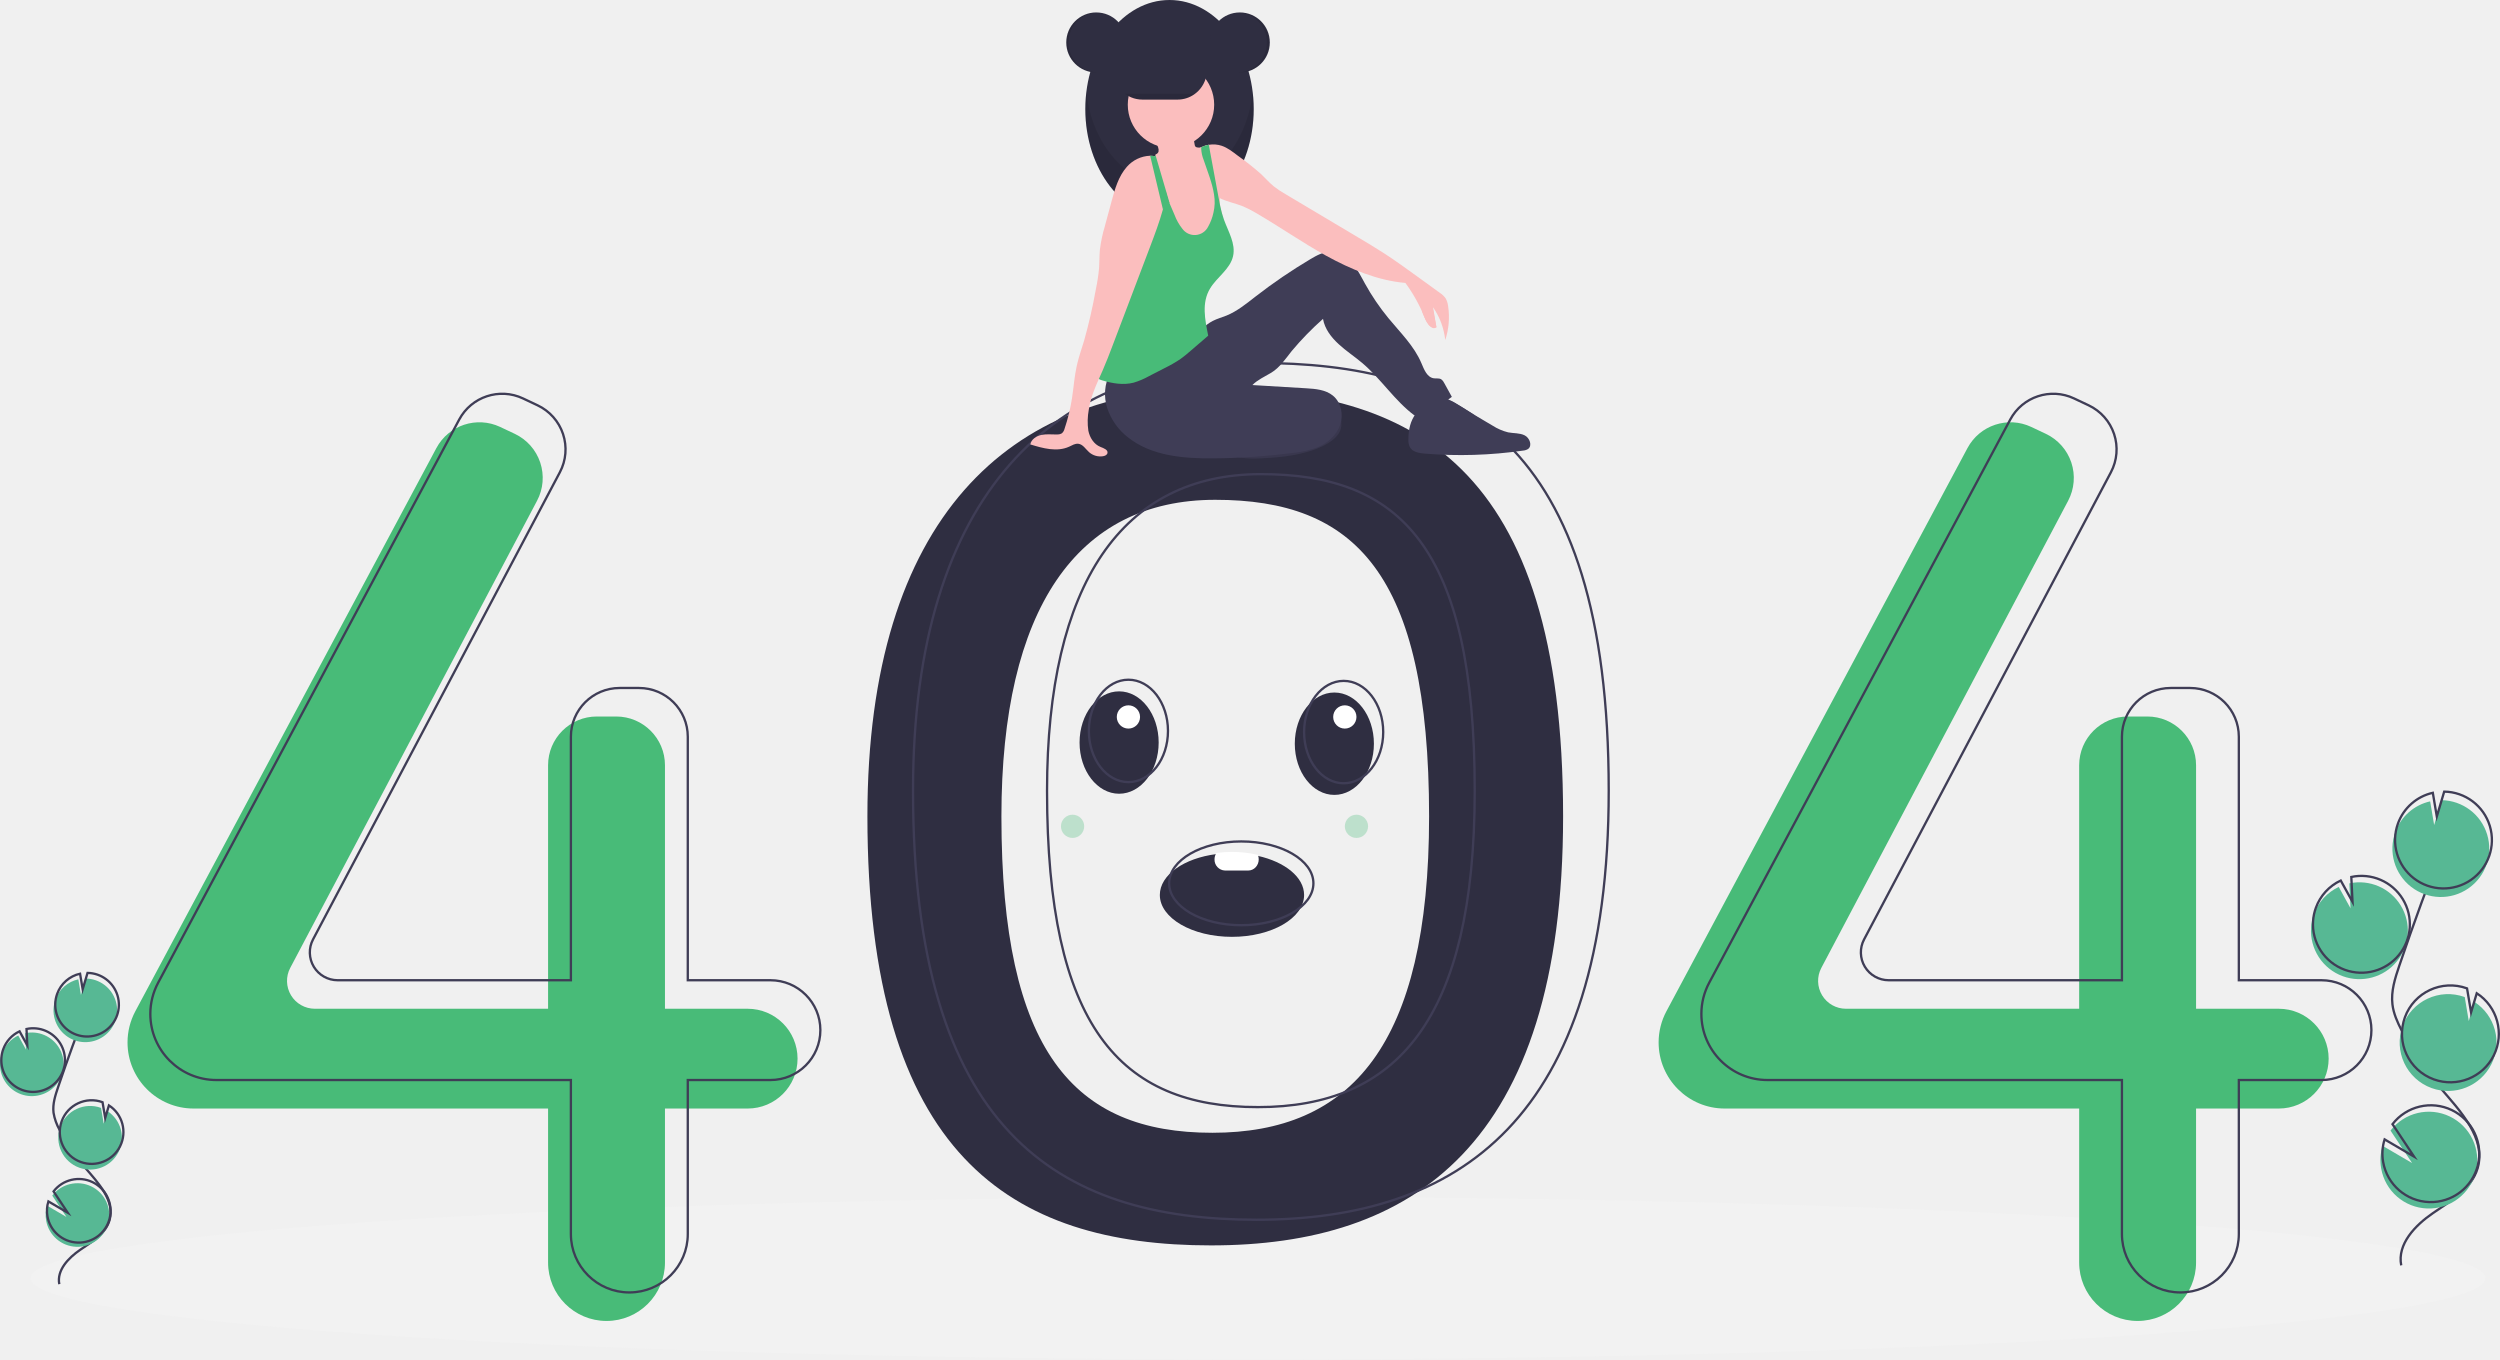
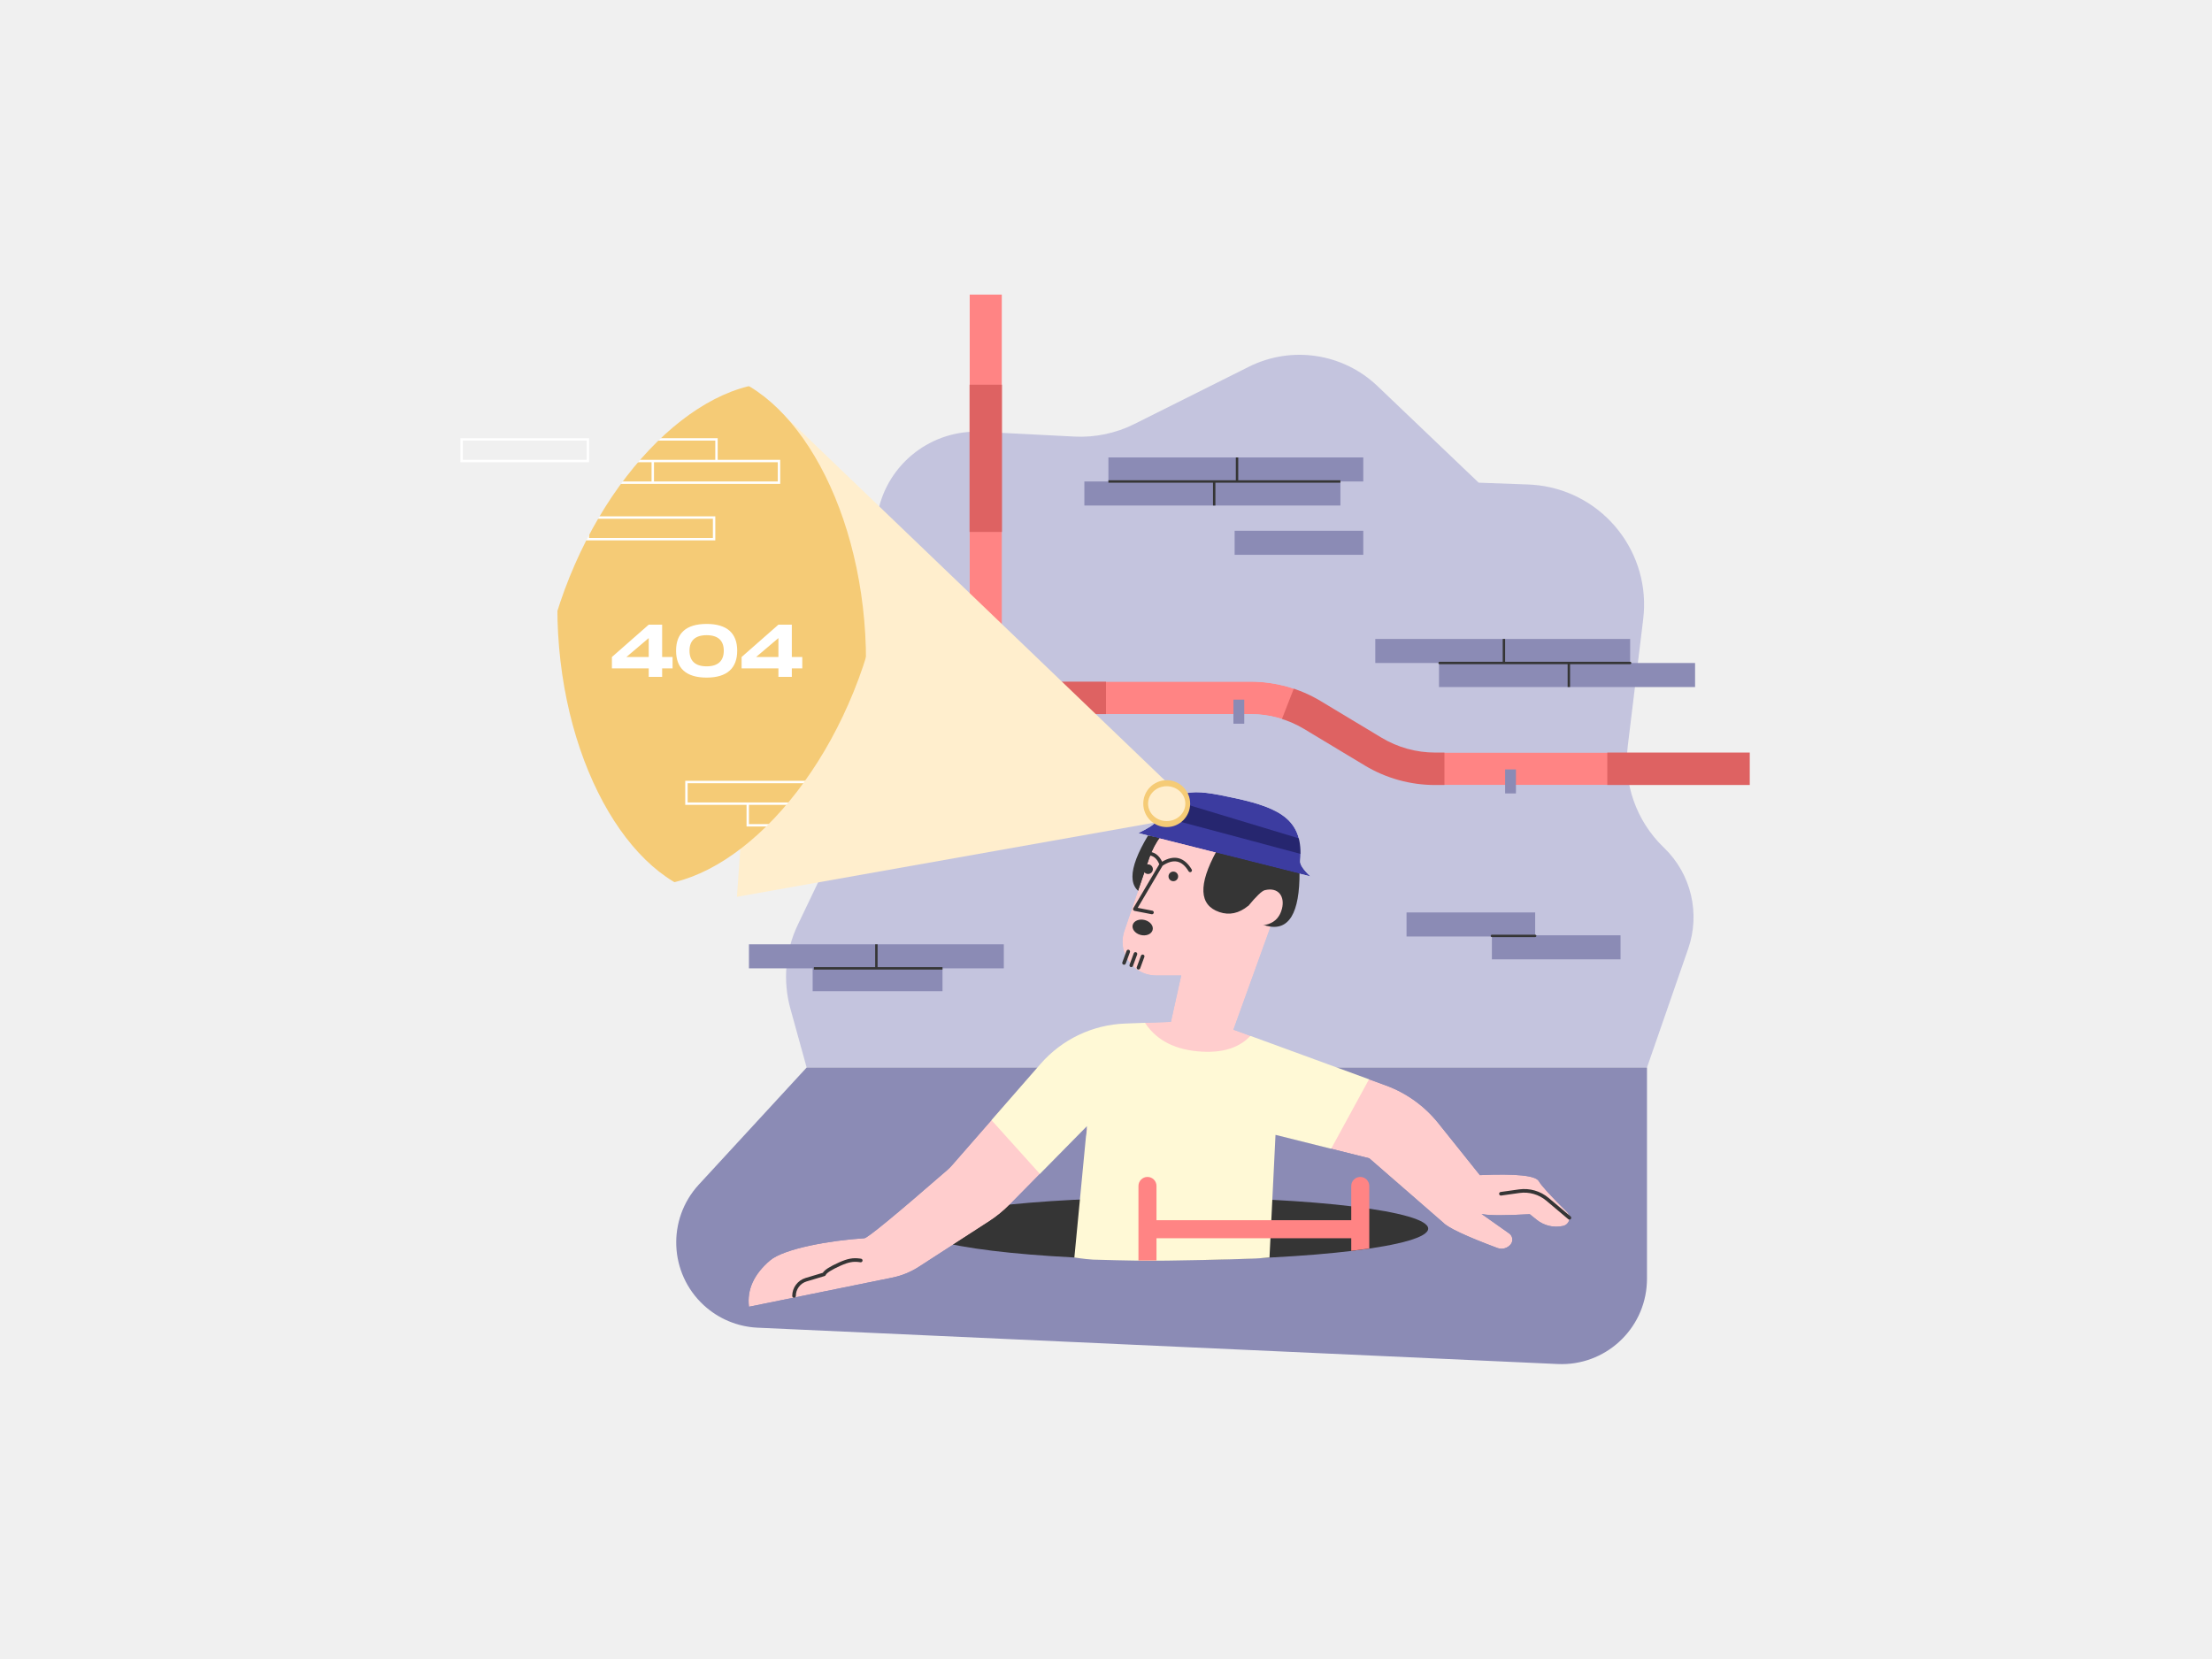
- <svg xmlns="http://www.w3.org/2000/svg" id="fd59ce54-f850-4dfc-bc34-dd7d379d600e" data-name="Layer 1" width="1074.392" height="584.231" viewBox="0 0 1074.392 584.231">
-   <ellipse cx="540.643" cy="549.309" rx="527.5" ry="34.922" fill="#f2f2f2" />
-   <path d="M583.48,324.894c-85.944,0-147.651,55.139-147.651,183.798,0,145.813,61.707,184.411,147.651,184.411s151.327-42.274,151.327-184.411C734.807,356.753,669.424,324.894,583.48,324.894Zm.565,319.808c-59.527,0-90.626-34.923-90.626-135.916,0-89.112,32.372-136.105,91.899-136.105s91.899,30.868,91.899,136.105C677.217,607.234,643.572,644.703,584.045,644.703Z" transform="translate(-63.054 -157.8845)" fill="#2f2e41" />
-   <path d="M384.365,591.401H348.831V486.762A20.956,20.956,0,0,0,327.875,465.806h-8.326a20.956,20.956,0,0,0-20.956,20.956V591.401H198.363a11.963,11.963,0,0,1-10.578-17.552l106.082-200.78A20.956,20.956,0,0,0,284.287,344.33l-6.262-2.957a20.956,20.956,0,0,0-27.429,9.07L121.214,592.475a28.416,28.416,0,0,0-3.356,13.396v0a28.416,28.416,0,0,0,28.416,28.416H298.593v66.167a25.119,25.119,0,0,0,25.119,25.119h0a25.119,25.119,0,0,0,25.119-25.119V634.287h35.534a21.443,21.443,0,0,0,21.443-21.443v0A21.443,21.443,0,0,0,384.365,591.401Z" transform="translate(-63.054 -157.8845)" fill="#48bb78" />
-   <path d="M1042.362,591.401h-35.534V486.762A20.956,20.956,0,0,0,985.872,465.806h-8.326a20.956,20.956,0,0,0-20.956,20.956V591.401H856.359a11.963,11.963,0,0,1-10.578-17.552L951.864,373.069A20.956,20.956,0,0,0,942.284,344.33l-6.262-2.957a20.956,20.956,0,0,0-27.429,9.07L779.211,592.475a28.416,28.416,0,0,0-3.356,13.396v0a28.416,28.416,0,0,0,28.416,28.416H956.589v66.167a25.119,25.119,0,0,0,25.119,25.119h0a25.119,25.119,0,0,0,25.119-25.119V634.287h35.534a21.443,21.443,0,0,0,21.443-21.443v0A21.443,21.443,0,0,0,1042.362,591.401Z" transform="translate(-63.054 -157.8845)" fill="#48bb78" />
-   <path d="M394.168,579.148H358.634V474.509a20.956,20.956,0,0,0-20.956-20.956h-8.326a20.956,20.956,0,0,0-20.956,20.956V579.148H208.165a11.963,11.963,0,0,1-10.578-17.552L303.67,360.816a20.956,20.956,0,0,0-9.58-28.739l-6.262-2.957a20.956,20.956,0,0,0-27.429,9.07L131.017,580.222a28.416,28.416,0,0,0-3.356,13.396v0a28.416,28.416,0,0,0,28.416,28.416H308.395v66.167a25.119,25.119,0,0,0,25.119,25.119h0a25.119,25.119,0,0,0,25.119-25.119V622.034h35.534a21.443,21.443,0,0,0,21.443-21.443v0A21.443,21.443,0,0,0,394.168,579.148Z" transform="translate(-63.054 -157.8845)" fill="none" stroke="#3f3d56" stroke-miterlimit="10" />
-   <path d="M1060.742,579.148h-35.534V474.509a20.956,20.956,0,0,0-20.956-20.956H995.925a20.956,20.956,0,0,0-20.956,20.956V579.148H874.739a11.963,11.963,0,0,1-10.578-17.552L970.244,360.816a20.956,20.956,0,0,0-9.58-28.739l-6.262-2.957a20.956,20.956,0,0,0-27.429,9.07L797.59,580.222a28.416,28.416,0,0,0-3.356,13.396v0a28.416,28.416,0,0,0,28.416,28.416H974.969v66.167a25.119,25.119,0,0,0,25.119,25.119h0a25.119,25.119,0,0,0,25.119-25.119V622.034h35.534a21.443,21.443,0,0,0,21.443-21.443v0A21.443,21.443,0,0,0,1060.742,579.148Z" transform="translate(-63.054 -157.8845)" fill="none" stroke="#3f3d56" stroke-miterlimit="10" />
-   <path d="M603.085,313.866c-85.944,0-147.651,55.139-147.651,183.798,0,145.813,61.707,184.411,147.651,184.411s151.327-42.274,151.327-184.411C754.412,345.725,689.029,313.866,603.085,313.866Zm.565,319.808c-59.527,0-90.626-34.923-90.626-135.916,0-89.112,32.372-136.105,91.899-136.105s91.899,30.868,91.899,136.105C696.822,596.206,663.177,633.675,603.65,633.675Z" transform="translate(-63.054 -157.8845)" fill="none" stroke="#3f3d56" stroke-miterlimit="10" />
-   <circle cx="471.141" cy="18.25" r="12.901" fill="#2f2e41" />
-   <ellipse cx="502.607" cy="46.885" rx="36.186" ry="46.885" fill="#2f2e41" />
-   <path d="M565.661,237.494c-18.128,0-33.141-17.271-35.776-39.805a60.976,60.976,0,0,0-.41,7.08c0,25.894,16.201,46.885,36.186,46.885s36.186-20.991,36.186-46.885a60.976,60.976,0,0,0-.41-7.08C598.803,220.224,583.789,237.494,565.661,237.494Z" transform="translate(-63.054 -157.8845)" opacity="0.1" />
-   <path d="M639.296,342.073c-.777,3.193-4.128,5.751-7.839,7.538-7.802,3.757-17.425,4.878-26.76,5.254a45.176,45.176,0,0,1-7.144-.132,20.537,20.537,0,0,1-12.251-5.631,1.681,1.681,0,0,1,.044-2.844c4.969-5.459,13.262-8.806,21.616-11.216,6.334-1.827,17.381-6.561,24.29-5.922C637.944,329.739,640.277,338.041,639.296,342.073Z" transform="translate(-63.054 -157.8845)" fill="#3f3d56" />
-   <path d="M639.296,342.073c-.777,3.193-4.128,5.751-7.839,7.538-7.802,3.757-17.425,4.878-26.76,5.254a45.176,45.176,0,0,1-7.144-.132,20.537,20.537,0,0,1-12.251-5.631,1.681,1.681,0,0,1,.044-2.844c4.969-5.459,13.262-8.806,21.616-11.216,6.334-1.827,17.381-6.561,24.29-5.922C637.944,329.739,640.277,338.041,639.296,342.073Z" transform="translate(-63.054 -157.8845)" opacity="0.1" />
-   <path d="M540.098,318.206a19.77,19.77,0,0,0-1.199,15.075,26.339,26.339,0,0,0,8.829,12.497c10.095,8.092,23.988,9.205,36.925,9.093a284.649,284.649,0,0,0,33.905-2.324,40.538,40.538,0,0,0,11.001-2.554c4.222-1.827,7.933-5.178,9.436-9.526s.436-9.672-3.134-12.574c-3.137-2.55-7.463-2.9-11.498-3.143l-23.088-1.387c2.281-2.308,5.318-3.614,8.096-5.292,3.685-2.226,6.134-5.965,8.813-9.335a129.001,129.001,0,0,1,13.439-13.817c.751,4.31,3.478,7.85,6.687,10.824s6.908,5.368,10.244,8.2c8.079,6.858,13.896,16.167,22.392,22.5a43.829,43.829,0,0,0,16.049-8.012l-3.302-5.981a3.94,3.94,0,0,0-1.245-1.553c-.935-.575-2.14-.279-3.225-.441-2.901-.435-4.168-3.784-5.306-6.487-3.125-7.422-9.108-13.18-14.218-19.404a98.009,98.009,0,0,1-9.996-14.723c-1.717-3.102-3.288-6.331-5.617-9.003s-5.594-4.773-9.139-4.781c-3.132-.007-6.021,1.584-8.714,3.183a230.477,230.477,0,0,0-23.63,16.099c-3.944,3.062-7.863,6.296-12.489,8.174-1.947.79-4,1.331-5.869,2.292-3.273,1.684-5.757,4.534-8.431,7.064C566.277,311.892,553.219,317.738,540.098,318.206Z" transform="translate(-63.054 -157.8845)" fill="#3f3d56" />
-   <path d="M588.374,253.983a23.774,23.774,0,0,1-1.734,8.033,10.045,10.045,0,0,1-5.768,5.573,12.375,12.375,0,0,1-5.623.182,10.882,10.882,0,0,1-4.582-1.561c-2.165-1.488-3.244-4.144-3.637-6.743-.393-2.596-.217-5.249-.469-7.863a42.944,42.944,0,0,0-1.202-6.255c-.17-.683-.343-1.362-.513-2.042-.167-.68-.33-1.359-.481-2.039-.138-.639-.267-1.281-.378-1.926-.091-.544-.173-1.092-.233-1.643a18.423,18.423,0,0,0-.809-4.811,14.607,14.607,0,0,0-1.687-2.854c-.286-.409-.563-.818-.818-1.243a5.89,5.89,0,0,1-.972-3.748,3.286,3.286,0,0,1,.148-.601c.025-.076.053-.151.085-.223A1.802,1.802,0,0,0,560.932,223.07a3.433,3.433,0,0,0-.148-1.778,11.318,11.318,0,0,0-.96-2.288c-.264-.478-1.161-1.34-1.167-1.888-.013-1.101,2.14-1.989,3.011-2.423a16.796,16.796,0,0,1,8.597-1.743c1.904.129,3.968.714,5.019,2.31.944,1.438.818,3.301,1.221,4.972a1.471,1.471,0,0,0,.299.664,1.341,1.341,0,0,0,.739.34,4.549,4.549,0,0,0,1.416.057h.003a2.931,2.931,0,0,0,.371-.054,4.957,4.957,0,0,0,2.033-.878q.585-.156,1.18-.255a.251.251,0,0,0,.047-.009c1.576,4.975,1.781,10.308,3.071,15.374.639,2.52,1.554,5.009,1.683,7.602.009.113.013.23.016.346.019.834-.047,1.674-.013,2.505a6.981,6.981,0,0,0,.126,1.114,15.611,15.611,0,0,0,.525,1.743l.009.028c.06.183.116.368.164.554.035.135.066.267.091.403l.003.009A14.938,14.938,0,0,1,588.374,253.983Z" transform="translate(-63.054 -157.8845)" fill="#fbbebe" />
-   <circle cx="503.237" cy="44.997" r="18.565" fill="#fbbebe" />
-   <path d="M684.157,304.033a30.445,30.445,0,0,0-5.236-14.103q.722,4.295,1.447,8.587a3.214,3.214,0,0,1-3.367-1.035,10.337,10.337,0,0,1-1.765-3.276,67.466,67.466,0,0,0-8.21-14.736c-11.819-.985-23.502-5.884-33.896-11.595-10.396-5.708-20.126-12.552-30.384-18.502a43.573,43.573,0,0,0-5.544-2.832c-3.21-1.287-6.812-1.954-9.855-3.468-.204-.101-.409-.208-.61-.318a12.578,12.578,0,0,1-1.945-1.306,10.344,10.344,0,0,1-.931-.856,20.351,20.351,0,0,1-3.559-5.953c-1.633-3.612-2.215-7.97-3.845-11.583a11.203,11.203,0,0,1,2.502-1.765h.003c.132-.069.264-.135.4-.198a11.94,11.94,0,0,1,2.004-.733q.585-.156,1.18-.255a.251.251,0,0,0,.047-.009,11.566,11.566,0,0,1,5.491.434c2.587.875,4.767,2.621,6.941,4.273a114.02,114.02,0,0,1,10.148,8.049c1.794,1.718,3.43,3.606,5.359,5.167a42.144,42.144,0,0,0,5.057,3.351q15.656,9.327,31.315,18.65c3.534,2.105,7.07,4.21,10.526,6.438,5.249,3.386,10.308,7.055,15.365,10.721q4.47,3.238,8.936,6.479a9.728,9.728,0,0,1,2.533,2.341,8.472,8.472,0,0,1,1.123,3.433A31.387,31.387,0,0,1,684.157,304.033Z" transform="translate(-63.054 -157.8845)" fill="#fbbebe" />
-   <path d="M592.977,267.944c-1.252,5.617-6.929,9.012-9.896,13.946-3.688,6.123-2.184,13.241-.799,20.255q-3.795,3.271-7.593,6.542c-1.397,1.199-2.794,2.404-4.298,3.464a57.351,57.351,0,0,1-6.86,3.94q-3.361,1.728-6.721,3.458a32.128,32.128,0,0,1-6.58,2.788c-4.415,1.133-9.103.34-13.471-.972a6.088,6.088,0,0,1-1.473-.601,2.394,2.394,0,0,1-.699-.632,3.911,3.911,0,0,1-.444-2.539c.444-7.351,2.24-14.547,4.031-21.69a85.26,85.26,0,0,1,3.848-12.577,85.077,85.077,0,0,1,5.415-10.151,68.368,68.368,0,0,1,7.929-11.514,18.479,18.479,0,0,0,3.675-4.739c1.117-2.549.686-5.472.913-8.247a17.148,17.148,0,0,1,1.633-6.007v-.003a17.093,17.093,0,0,1,1.743-2.882q.458,1.067.916,2.13.302.699.598,1.394.387.897.768,1.787,1.1,2.558,2.196,5.113a21.59,21.59,0,0,0,3.335,5.944,6.499,6.499,0,0,0,11.123-.853,21.261,21.261,0,0,0,2.272-6.013,19.215,19.215,0,0,0,.252-7.835c-.758-5.009-2.889-10.126-4.437-14.78a14.945,14.945,0,0,1-1.079-4.871,3.351,3.351,0,0,1,.057-.56c.009-.047.019-.098.028-.145a11.94,11.94,0,0,1,2.004-.733q.585-.156,1.18-.255,2.044,11.064,4.094,22.127c.032.173.066.346.098.522.195,1.057.393,2.115.614,3.169.198.957.412,1.91.651,2.857l.009.028c.082.321.167.639.255.957l.003.009c.242.868.513,1.731.818,2.58C590.938,257.475,594.164,262.629,592.977,267.944Z" transform="translate(-63.054 -157.8845)" fill="#48bb78" />
-   <path d="M668.321,346.877a6.583,6.583,0,0,0,.61,3.143c1.162,2.124,3.95,2.606,6.362,2.805a188.377,188.377,0,0,0,42.266-1.288,4.886,4.886,0,0,0,2.151-.668c1.99-1.395.763-4.795-1.41-5.884s-4.751-.826-7.135-1.297a22.479,22.479,0,0,1-6.678-2.896q-7.252-4.167-14.293-8.688c-2.795-1.795-6.093-3.71-9.24-2.646C672.43,332.343,668.265,337.681,668.321,346.877Z" transform="translate(-63.054 -157.8845)" fill="#3f3d56" />
-   <path d="M564.437,240.874v.003c-.022.132-.044.261-.072.39-.035.214-.076.431-.116.645-.39,1.998-.868,3.987-1.419,5.963-1.51,5.459-3.534,10.831-5.541,16.123q-8.081,21.287-16.164,42.577c-1.359,3.575-2.716,7.152-4.261,10.654-.516,1.167-1.048,2.344-1.576,3.534-1.894,4.257-3.713,8.653-4.317,13.184a27.45,27.45,0,0,0-.192,9.04c.604,2.97,2.407,5.872,5.23,6.97,1.378.538,3.351,1.259,2.974,2.69-.204.787-1.098,1.171-1.901,1.303a7.312,7.312,0,0,1-5.966-1.718c-1.507-1.337-2.665-3.417-4.67-3.641-1.388-.151-2.665.68-3.936,1.262-5.186,2.369-11.227.711-16.674-.972.428-2.206,2.643-3.66,4.843-4.1,2.199-.444,4.474-.129,6.718-.189a3.51,3.51,0,0,0,2.042-.525,3.705,3.705,0,0,0,1.101-1.882,78.964,78.964,0,0,0,3.213-13.147c.724-4.666,1.026-9.405,2.058-14.015.802-3.597,2.042-7.08,3.106-10.61a224.682,224.682,0,0,0,5.06-22.077,78.02,78.02,0,0,0,1.425-9.368c.179-2.612.094-5.236.346-7.838a60.888,60.888,0,0,1,2.111-9.997q1.444-5.348,2.885-10.689c1.425-5.271,2.955-10.746,6.567-14.843a13.962,13.962,0,0,1,10.028-4.789,9.882,9.882,0,0,1,2.13.23c.116.028.233.057.349.088a8.634,8.634,0,0,1,2.174.9c1.114-.708,1.68-.459,2.42.632a6.973,6.973,0,0,1,.881,3.795A52.424,52.424,0,0,1,564.437,240.874Z" transform="translate(-63.054 -157.8845)" fill="#fbbebe" />
-   <path d="M565.661,245.046l-.047.047-.255.255-2.53,2.527-1.24-5.208-4.251-17.854a9.882,9.882,0,0,1,2.13.23,3.286,3.286,0,0,1,.148-.601l.201.689,1.441,4.902,2.728,9.308.45,1.532v.003Z" transform="translate(-63.054 -157.8845)" fill="#48bb78" />
-   <path d="M581.715,188.087a12.582,12.582,0,0,1-3.7,8.896,12.314,12.314,0,0,1-1.36,1.176,12.528,12.528,0,0,1-7.536,2.524H554.023a12.59,12.59,0,0,1,0-25.18h15.096A12.629,12.629,0,0,1,581.715,188.087Z" transform="translate(-63.054 -157.8845)" fill="#2f2e41" />
-   <circle cx="532.815" cy="18.25" r="12.901" fill="#2f2e41" />
-   <path d="M595.554,163.234c-.158,0-.315.006-.472.012a12.898,12.898,0,0,1,0,25.778c.157.006.314.012.472.012a12.901,12.901,0,1,0,0-25.802Z" transform="translate(-63.054 -157.8845)" opacity="0.1" />
-   <path d="M534.195,163.234c.158,0,.315.006.472.012a12.898,12.898,0,0,0,0,25.778c-.157.006-.314.012-.472.012a12.901,12.901,0,0,1,0-25.802Z" transform="translate(-63.054 -157.8845)" opacity="0.1" />
-   <path d="M576.655,198.159a12.528,12.528,0,0,1-7.536,2.524H554.023a12.528,12.528,0,0,1-7.536-2.524Z" transform="translate(-63.054 -157.8845)" opacity="0.1" />
-   <path d="M674.14,291.64s3.252,9.372,6.229,6.876L677.996,286.267Z" transform="translate(-63.054 -157.8845)" fill="#fbbebe" />
-   <path d="M1069.918,577.434a20.813,20.813,0,1,0,2.772-39.915l.521,10.712-5.068-9.18a20.734,20.734,0,0,0-10.684,11.723,20.408,20.408,0,0,0-1.197,5.63A20.809,20.809,0,0,0,1069.918,577.434Z" transform="translate(-63.054 -157.8845)" fill="#57b894" />
-   <path d="M1094.995,701.678c-1.789-9.11,5.963-17.187,13.621-22.437s16.605-10.408,19.218-19.317c3.755-12.804-7.43-24.53-16.136-34.642a125.3,125.3,0,0,1-16.524-24.557c-1.811-3.533-3.476-7.225-3.952-11.166-.686-5.675,1.137-11.323,2.974-16.737q9.179-27.052,19.628-53.65" transform="translate(-63.054 -157.8845)" fill="none" stroke="#3f3d56" stroke-miterlimit="10" />
-   <path d="M1070.775,574.676a20.813,20.813,0,1,0,2.772-39.915l.521,10.712-5.068-9.18a20.734,20.734,0,0,0-10.684,11.723,20.408,20.408,0,0,0-1.197,5.63A20.809,20.809,0,0,0,1070.775,574.676Z" transform="translate(-63.054 -157.8845)" fill="none" stroke="#3f3d56" stroke-miterlimit="10" />
-   <path d="M1092.451,515.473a20.788,20.788,0,0,1,14.98-13.198l1.714,10.184,3.177-10.696a20.81,20.81,0,1,1-19.871,13.71Z" transform="translate(-63.054 -157.8845)" fill="#57b894" />
-   <path d="M1093.594,511.795a20.788,20.788,0,0,1,14.98-13.198l1.714,10.184,3.177-10.696a20.81,20.81,0,1,1-19.871,13.71Z" transform="translate(-63.054 -157.8845)" fill="none" stroke="#3f3d56" stroke-miterlimit="10" />
-   <path d="M1108.045,625.489a20.81,20.81,0,0,0,18.419-37.023l-2.441,8.219-1.731-10.304a.362.362,0,0,0-.053-.02,20.811,20.811,0,1,0-14.194,39.127Z" transform="translate(-63.054 -157.8845)" fill="#57b894" />
-   <path d="M1109.035,621.764a20.81,20.81,0,0,0,18.419-37.023l-2.441,8.219-1.731-10.304a.362.362,0,0,0-.053-.02,20.811,20.811,0,1,0-14.194,39.127Z" transform="translate(-63.054 -157.8845)" fill="none" stroke="#3f3d56" stroke-miterlimit="10" />
-   <path d="M1086.378,660.051a20.801,20.801,0,1,0,4.011-16.297l9.273,13.957-12.67-7.408A20.616,20.616,0,0,0,1086.378,660.051Z" transform="translate(-63.054 -157.8845)" fill="#57b894" />
-   <path d="M1087.235,657.294a20.801,20.801,0,1,0,4.011-16.297l9.273,13.957-12.67-7.408A20.616,20.616,0,0,0,1087.235,657.294Z" transform="translate(-63.054 -157.8845)" fill="none" stroke="#3f3d56" stroke-miterlimit="10" />
-   <path d="M72.061,628.133a13.674,13.674,0,1,0,1.821-26.225l.342,7.038-3.33-6.032a13.623,13.623,0,0,0-7.019,7.702,13.409,13.409,0,0,0-.787,3.699A13.672,13.672,0,0,0,72.061,628.133Z" transform="translate(-63.054 -157.8845)" fill="#57b894" />
-   <path d="M88.538,709.763c-1.175-5.986,3.918-11.292,8.949-14.741s10.91-6.838,12.626-12.692c2.467-8.412-4.882-16.117-10.601-22.76A82.324,82.324,0,0,1,88.656,643.436a22.21,22.21,0,0,1-2.597-7.336c-.451-3.729.747-7.439,1.954-10.996q6.031-17.773,12.896-35.249" transform="translate(-63.054 -157.8845)" fill="none" stroke="#3f3d56" stroke-miterlimit="10" />
-   <path d="M72.625,626.321a13.674,13.674,0,1,0,1.821-26.225l.342,7.038L71.458,601.103a13.623,13.623,0,0,0-7.019,7.702,13.409,13.409,0,0,0-.787,3.699A13.672,13.672,0,0,0,72.625,626.321Z" transform="translate(-63.054 -157.8845)" fill="none" stroke="#3f3d56" stroke-miterlimit="10" />
-   <path d="M86.866,587.423a13.658,13.658,0,0,1,9.842-8.671l1.126,6.691,2.087-7.027a13.673,13.673,0,1,1-13.055,9.007Z" transform="translate(-63.054 -157.8845)" fill="#57b894" />
-   <path d="M87.617,585.007a13.658,13.658,0,0,1,9.842-8.671l1.126,6.691L100.673,576a13.673,13.673,0,1,1-13.055,9.007Z" transform="translate(-63.054 -157.8845)" fill="none" stroke="#3f3d56" stroke-miterlimit="10" />
-   <path d="M97.112,659.706a13.673,13.673,0,0,0,12.102-24.325l-1.604,5.4-1.137-6.77a.238.238,0,0,0-.035-.013,13.673,13.673,0,1,0-9.326,25.707Z" transform="translate(-63.054 -157.8845)" fill="#57b894" />
-   <path d="M97.762,657.259a13.673,13.673,0,0,0,12.102-24.325l-1.604,5.4-1.137-6.77a.238.238,0,0,0-.035-.013,13.673,13.673,0,1,0-9.326,25.707Z" transform="translate(-63.054 -157.8845)" fill="none" stroke="#3f3d56" stroke-miterlimit="10" />
-   <path d="M82.876,682.414a13.667,13.667,0,1,0,2.635-10.708l6.092,9.17-8.324-4.867A13.545,13.545,0,0,0,82.876,682.414Z" transform="translate(-63.054 -157.8845)" fill="#57b894" />
-   <path d="M83.439,680.602a13.667,13.667,0,1,0,2.635-10.708l6.092,9.17-8.324-4.867A13.545,13.545,0,0,0,83.439,680.602Z" transform="translate(-63.054 -157.8845)" fill="none" stroke="#3f3d56" stroke-miterlimit="10" />
-   <ellipse cx="480.946" cy="319.115" rx="17" ry="22" fill="#2f2e41" />
-   <ellipse cx="573.446" cy="319.615" rx="17" ry="22" fill="#2f2e41" />
-   <path d="M623.5,542.5c0,9.94-13.88,18-31,18s-31-8.06-31-18c0-8.61,10.41-15.81,24.32-17.57a50.104,50.104,0,0,1,6.68-.43,50.699,50.699,0,0,1,11.13,1.2C615.25,528.29,623.5,534.84,623.5,542.5Z" transform="translate(-63.054 -157.8845)" fill="#2f2e41" />
-   <ellipse cx="484.946" cy="314.115" rx="17" ry="22" fill="none" stroke="#3f3d56" stroke-miterlimit="10" />
-   <ellipse cx="577.446" cy="314.615" rx="17" ry="22" fill="none" stroke="#3f3d56" stroke-miterlimit="10" />
-   <ellipse cx="533.446" cy="379.615" rx="31" ry="18" fill="none" stroke="#3f3d56" stroke-miterlimit="10" />
-   <path d="M604,527.2a4.937,4.937,0,0,1-1.32,3.392A4.339,4.339,0,0,1,599.5,532h-10a4.664,4.664,0,0,1-4.5-4.8,4.905,4.905,0,0,1,.82-2.741A47.02,47.02,0,0,1,592.5,524a47.665,47.665,0,0,1,11.13,1.28A5.067,5.067,0,0,1,604,527.2Z" transform="translate(-63.054 -157.8845)" fill="#fff" />
-   <circle cx="484.946" cy="308.115" r="5" fill="#fff" />
-   <circle cx="577.946" cy="308.115" r="5" fill="#fff" />
-   <circle cx="582.946" cy="355.115" r="5" fill="#48bb78" opacity="0.3" />
-   <circle cx="460.946" cy="355.115" r="5" fill="#48bb78" opacity="0.3" />
+ <svg xmlns="http://www.w3.org/2000/svg" width="1840" height="1380" viewBox="0 0 1840 1380" fill="none">
+   <path fill-rule="evenodd" clip-rule="evenodd" d="M1370 888L1404.31 789.104C1414.49 759.753 1406.77 727.16 1384.5 705.5L1383.53 704.559C1361.14 682.784 1350.21 651.798 1353.99 620.795L1366.86 515.023C1373.53 460.199 1334.49 410.348 1279.67 403.677C1276.87 403.337 1274.07 403.116 1271.25 403.012L1230 401.5L1145.82 321.143C1117.13 293.761 1074.34 287.327 1038.87 305.063L943.548 352.725C928.112 360.443 910.941 364.035 893.706 363.151L816.331 359.183C775.05 357.067 738.439 385.484 730.25 426L717.28 490.166C716.427 494.384 715.848 498.653 715.545 502.946L703.382 675.484C702.799 683.754 700.663 691.84 697.086 699.319L663.637 769.257C653.231 791.016 651.039 815.803 657.466 839.05L671 888H1370Z" fill="#C4C4DE" />
+   <path fill-rule="evenodd" clip-rule="evenodd" d="M671 888L581.288 985.381C554.72 1014.22 556.561 1059.14 585.401 1085.71C597.694 1097.03 613.589 1103.66 630.287 1104.41L1295.78 1134.63C1334.95 1136.41 1368.15 1106.1 1369.93 1066.92C1369.98 1065.85 1370 1064.78 1370 1063.7V888H671Z" fill="#8B8BB5" />
+   <mask id="mask0" mask-type="alpha" maskUnits="userSpaceOnUse" x="806" y="245" width="650" height="408">
+     <path d="M833.5 567V245H806.5V580.5C806.5 587.956 812.544 594 820 594H1040.22C1055.94 594 1071.37 598.285 1084.84 606.394L1135.24 636.738C1152.91 647.378 1173.15 653 1193.78 653H1455.5V626H1193.78C1178.06 626 1162.63 621.715 1149.16 613.606L1098.76 583.262C1081.09 572.622 1060.85 567 1040.22 567H833.5Z" fill="white" />
+   </mask>
+   <g mask="url(#mask0)">
+     <path d="M833.5 567V245H806.5V580.5C806.5 587.956 812.544 594 820 594H1040.22C1055.94 594 1071.37 598.285 1084.84 606.394L1135.24 636.738C1152.91 647.378 1173.15 653 1193.78 653H1455.5V626H1193.78C1178.06 626 1162.63 621.715 1149.16 613.606L1098.76 583.262C1081.09 572.622 1060.85 567 1040.22 567H833.5Z" fill="#FF8484" />
+     <path fill-rule="evenodd" clip-rule="evenodd" d="M1337 618H1481V667H1337V618ZM776 559H920V608H776V559ZM798.5 442.5V320H859L847.5 442.5H798.5ZM1085.5 549L1201.5 604V653C1198.17 665.726 1184.5 671.06 1160.5 669C1136.5 666.94 1099.66 657.274 1050 640L1085.5 549Z" fill="#DE6262" />
+   </g>
+   <path fill-rule="evenodd" clip-rule="evenodd" d="M974 654L642 335.5L613 746L967.5 683L974 654Z" fill="#FFEECD" />
+   <mask id="mask1" mask-type="alpha" maskUnits="userSpaceOnUse" x="448" y="318" width="288" height="419">
+     <path d="M509.707 730.94C574.961 757.273 664.704 687.537 710.153 575.18C755.603 462.823 739.547 350.393 674.293 324.06C609.039 297.727 519.296 367.463 473.847 479.82C428.397 592.177 444.453 704.607 509.707 730.94Z" fill="white" />
+   </mask>
+   <g mask="url(#mask1)">
+     <path d="M611.036 746.127C681.133 739.965 729.435 637.087 718.922 516.343C708.408 395.599 643.061 302.711 572.964 308.873C502.867 315.035 454.565 417.913 465.078 538.657C475.592 659.401 540.939 752.289 611.036 746.127Z" fill="#F5CB76" />
+     <path d="M729 669.5V687.5H621V669.5H570V649.5H675H782V669.5H729ZM727 669.5H675H623V685.5H727V669.5ZM621 667.5H675V651.5H572V667.5H621ZM677 667.5H729H780V651.5H677V667.5ZM597 384.5H544V400.5H647V384.5H597ZM597 382.5H649V402.5H544H436V382.5H490V364.5H597V382.5ZM542 400.5V384.5H490H438V400.5H542ZM595 382.5V366.5H492V382.5H542H595ZM488 429.5H595V449.5H488H383V429.5H488ZM488 447.5V431.5H385V447.5H488ZM490 447.5H593V431.5H490V447.5Z" fill="white" />
+     <path d="M781 715.5H676V733.5H781V715.5Z" stroke="white" stroke-width="2" />
+     <path d="M834 669.5H729V687.5H834V669.5Z" stroke="white" stroke-width="2" />
+   </g>
+   <path fill-rule="evenodd" clip-rule="evenodd" d="M954.966 695C937.678 723.847 937.678 740.565 954.966 745.155C972.253 749.744 986.931 735.648 999 702.867L954.966 695Z" fill="#353535" />
+   <path d="M975.5 1048C1092.86 1048 1188 1036.36 1188 1022C1188 1007.64 1092.86 996 975.5 996C858.139 996 763 1007.64 763 1022C763 1036.36 858.139 1048 975.5 1048Z" fill="#353535" />
+   <mask id="mask2" mask-type="alpha" maskUnits="userSpaceOnUse" x="622" y="669" width="684" height="418">
+     <path d="M1232.39 1009.78L1255.35 1026.01C1255.51 1026.12 1255.67 1026.24 1255.82 1026.37C1258.46 1028.63 1258.76 1032.61 1256.5 1035.25C1253.79 1038.42 1249.39 1039.55 1245.48 1038.08C1219.5 1028.35 1204.51 1021.32 1200.5 1017L1139 963.5L1061 944L1056 1046C1049.66 1046.56 1044.83 1046.89 1041.5 1047C1011.5 1048 987.169 1048.37 971.222 1048.61C955.228 1048.86 936.431 1048.61 909.186 1047.78C906.648 1047.7 901.478 1047.14 893.677 1046.1L904.156 936.741L839.724 1002.16C834.59 1007.37 828.9 1012 822.756 1015.97L764.243 1053.79C757.537 1058.12 750.08 1061.16 742.257 1062.75L623 1087C621.254 1072.79 627.087 1059.95 640.5 1048.5C652.206 1038.51 691.198 1031.73 719 1030C721.657 1029.83 744.562 1011 787.713 973.489C789.234 972.167 790.661 970.743 791.987 969.225L865.649 884.888C883.422 864.538 908.809 852.429 935.809 851.423L974 850L982.539 811.46H961.741C946.277 811.46 933.741 798.924 933.741 783.46C933.741 780.383 934.249 777.327 935.242 774.416L955.972 713.681C965.092 686.96 990.199 669 1018.43 669H1032.42C1056.16 669 1075.41 688.246 1075.41 711.986C1075.41 716.958 1074.54 721.892 1072.86 726.569L1026 856.5L1152.75 902.891C1169.92 909.177 1185.04 920.05 1196.46 934.329L1231 977.5C1261 976.167 1277.33 977.833 1280 982.5C1282.21 986.375 1290.06 994.963 1303.54 1008.26C1306.22 1010.9 1306.24 1015.21 1303.6 1017.89C1302.69 1018.82 1301.52 1019.46 1300.25 1019.75C1292.51 1021.49 1284.4 1019.6 1278.23 1014.62L1272.5 1010C1251.97 1011.12 1238.97 1011.12 1233.5 1010C1233.13 1009.92 1232.76 1009.85 1232.39 1009.78Z" fill="white" />
+   </mask>
+   <g mask="url(#mask2)">
+     <path d="M1232.39 1009.78L1255.35 1026.01C1255.51 1026.12 1255.67 1026.24 1255.82 1026.37C1258.46 1028.63 1258.76 1032.61 1256.5 1035.25C1253.79 1038.42 1249.39 1039.55 1245.48 1038.08C1219.5 1028.35 1204.51 1021.32 1200.5 1017L1139 963.5L1061 944L1056 1046C1049.66 1046.56 1044.83 1046.89 1041.5 1047C1011.5 1048 987.169 1048.37 971.222 1048.61C955.228 1048.86 936.431 1048.61 909.186 1047.78C906.648 1047.7 901.478 1047.14 893.677 1046.1L904.156 936.741L839.724 1002.16C834.59 1007.37 828.9 1012 822.756 1015.97L764.243 1053.79C757.537 1058.12 750.08 1061.16 742.257 1062.75L623 1087C621.254 1072.79 627.087 1059.95 640.5 1048.5C652.206 1038.51 691.198 1031.73 719 1030C721.657 1029.83 744.562 1011 787.713 973.489C789.234 972.167 790.661 970.743 791.987 969.225L865.649 884.888C883.422 864.538 908.809 852.429 935.809 851.423L974 850L982.539 811.46H961.741C946.277 811.46 933.741 798.924 933.741 783.46C933.741 780.383 934.249 777.327 935.242 774.416L955.972 713.681C965.092 686.96 990.199 669 1018.43 669H1032.42C1056.16 669 1075.41 688.246 1075.41 711.986C1075.41 716.958 1074.54 721.892 1072.86 726.569L1026 856.5L1152.75 902.891C1169.92 909.177 1185.04 920.05 1196.46 934.329L1231 977.5C1261 976.167 1277.33 977.833 1280 982.5C1282.21 986.375 1290.06 994.963 1303.54 1008.26C1306.22 1010.9 1306.24 1015.21 1303.6 1017.89C1302.69 1018.82 1301.52 1019.46 1300.25 1019.75C1292.51 1021.49 1284.4 1019.6 1278.23 1014.62L1272.5 1010C1251.97 1011.12 1238.97 1011.12 1233.5 1010C1233.13 1009.92 1232.76 1009.85 1232.39 1009.78Z" fill="#FFCDCD" />
+     <path fill-rule="evenodd" clip-rule="evenodd" d="M951 848.5C960 863.833 975 872.5 996 874.5C1017 876.5 1032.33 871.5 1042 859.5L1148 880.906L1103.5 962.5L1081 959.5L1061.31 1047.48L877.054 1060L904.693 938.099L877.054 989.865L800 904.284C833.289 871.557 862.743 851.797 888.361 845.003C913.979 838.21 934.859 839.375 951 848.5Z" fill="#FFF9D6" />
+   </g>
+   <path fill-rule="evenodd" clip-rule="evenodd" d="M1060.69 720.384L1081 725.244C1081.18 759.746 1072.12 774.736 1053.82 770.214C1044.67 767.953 1039.49 762.388 1038.28 753.519C1030.59 759.794 1022.59 761.513 1014.27 758.673C997.399 752.915 996.615 736.024 1011.92 708L1061 719.703C1060.9 719.931 1060.79 720.158 1060.69 720.384Z" fill="#353535" />
+   <mask id="mask3" mask-type="alpha" maskUnits="userSpaceOnUse" x="947" y="659" width="143" height="70">
+     <path d="M947 692.967L1090 729C1084.07 723.413 1081.24 719.149 1081.5 716.207C1084.45 682.855 1065.94 672.317 1027.96 664.071C989.796 655.785 978.15 654.851 961.879 683.145C960.503 685.538 955.544 688.812 947 692.967Z" fill="white" />
+   </mask>
+   <g mask="url(#mask3)">
+     <path d="M947 692.967L1090 729C1084.07 723.413 1081.24 719.149 1081.5 716.207C1084.45 682.855 1065.94 672.317 1027.96 664.071C989.796 655.785 978.15 654.851 961.879 683.145C960.503 685.538 955.544 688.812 947 692.967Z" fill="#3C3CA0" />
+     <path fill-rule="evenodd" clip-rule="evenodd" d="M976 682L1084.5 711L1087.5 699.5L980 667L976 682Z" fill="#26266F" />
+   </g>
+   <path d="M970.5 688C981.27 688 990 679.27 990 668.5C990 657.73 981.27 649 970.5 649C959.73 649 951 657.73 951 668.5C951 679.27 959.73 688 970.5 688Z" fill="#F5CB76" />
+   <path d="M970.5 683C979.06 683 986 676.508 986 668.5C986 660.492 979.06 654 970.5 654C961.94 654 955 660.492 955 668.5C955 676.508 961.94 683 970.5 683Z" fill="#FFEECD" />
+   <path d="M964.331 718.876C962.213 713.869 959.145 711.5 955 711.5V708.5C960.174 708.5 964.105 711.342 966.685 716.794C976.72 710.814 985.147 712.996 991.287 723.228C991.713 723.939 991.483 724.86 990.772 725.286C990.062 725.712 989.14 725.482 988.714 724.772C983.217 715.61 976.272 714.081 967.116 720.061L946.373 755.157L958.534 757.528C959.347 757.686 959.877 758.474 959.719 759.287C959.56 760.1 958.773 760.631 957.96 760.472L943.713 757.695C942.696 757.497 942.182 756.352 942.709 755.46L964.331 718.876ZM976 733C973.791 733 972 731.209 972 729C972 726.791 973.791 725 976 725C978.21 725 980 726.791 980 729C980 731.209 978.21 733 976 733ZM955 727C952.791 727 951 725.209 951 723C951 720.791 952.791 719 955 719C957.21 719 959 720.791 959 723C959 725.209 957.21 727 955 727ZM948.641 777.666C944.089 776.424 941.232 772.656 942.259 769.251C943.286 765.846 947.808 764.092 952.36 765.334C956.911 766.576 959.769 770.344 958.742 773.749C957.715 777.154 953.193 778.908 948.641 777.666ZM937.093 790.981C937.379 790.204 938.242 789.806 939.019 790.092C939.796 790.379 940.194 791.241 939.908 792.019L936.408 801.519C936.122 802.296 935.259 802.694 934.482 802.408C933.705 802.121 933.306 801.259 933.593 800.481L937.093 790.981ZM943.093 792.981C943.379 792.204 944.242 791.806 945.019 792.092C945.796 792.379 946.194 793.241 945.908 794.019L942.408 803.519C942.122 804.296 941.259 804.694 940.482 804.408C939.705 804.121 939.306 803.259 939.593 802.481L943.093 792.981ZM949.093 794.981C949.379 794.204 950.242 793.806 951.019 794.092C951.796 794.379 952.194 795.241 951.908 796.019L948.408 805.519C948.122 806.296 947.259 806.694 946.482 806.408C945.705 806.121 945.306 805.259 945.593 804.481L949.093 794.981Z" fill="#353535" />
+   <path fill-rule="evenodd" clip-rule="evenodd" d="M1115 400.5V420.5H1010H902V400.5H922V380.5H1027H1134V400.5H1115ZM1027 441.5H1134V461.5H1027V441.5ZM784 805.5V824.5H676V805.5H623V785.5H728H835V805.5H784ZM1356 551.5H1410V571.5H1305H1197V551.5H1144V531.5H1249H1356V551.5ZM1277 778H1348V798H1241V779H1170V759H1277V778Z" fill="#8B8BB5" />
+   <path d="M489 365.5H384V383.5H489V365.5Z" stroke="white" stroke-width="2" />
+   <path d="M559.468 546.528V555.952H550.788V563.02H539.628V555.952H509V546.528L539.628 519.62H550.788V546.528H559.468ZM521.028 546.528H539.628V530.78L521.028 546.528ZM587.802 563.64C570.566 563.64 562.382 555.704 562.382 541.258C562.382 526.874 570.566 519 587.802 519C604.976 519 613.222 526.936 613.222 541.258C613.222 555.642 604.976 563.64 587.802 563.64ZM587.802 554.278C597.598 554.278 602.062 549.38 602.062 541.258C602.062 533.198 597.598 528.362 587.802 528.362C578.006 528.362 573.542 533.136 573.542 541.258C573.542 549.442 578.006 554.278 587.802 554.278ZM667.348 546.528V555.952H658.668V563.02H647.508V555.952H616.88V546.528L647.508 519.62H658.668V546.528H667.348ZM628.908 546.528H647.508V530.78L628.908 546.528Z" fill="white" />
+   <path fill-rule="evenodd" clip-rule="evenodd" d="M1026 582H1035V602H1026V582ZM1252 640H1261V660H1252V640Z" fill="#8B8BB5" />
+   <path fill-rule="evenodd" clip-rule="evenodd" d="M1124 1030H962V1048.5H947V986.5C947 982.358 950.358 979 954.5 979C958.642 979 962 982.358 962 986.5V1015H1124V986.5C1124 982.358 1127.36 979 1131.5 979C1135.64 979 1139 982.358 1139 986.5V1038.5L1124 1040.5V1030Z" fill="#FF8484" />
+   <path d="M670.126 1063.05C663.522 1065.03 659 1071.11 659 1078C659 1078.83 659.672 1079.5 660.5 1079.5C661.328 1079.5 662 1078.83 662 1078C662 1072.43 665.653 1067.52 670.988 1065.92L685.931 1061.44C686.38 1061.3 686.74 1060.97 686.904 1060.53C687.499 1058.94 691.655 1056.22 699.116 1052.87C706.036 1049.75 709.911 1049.24 714.574 1049.83L715.21 1049.92C715.459 1049.95 715.65 1049.97 715.834 1049.99C716.658 1050.08 717.399 1049.49 717.491 1048.67C717.582 1047.84 716.989 1047.1 716.166 1047.01C716.002 1046.99 715.826 1046.97 715.593 1046.94C715.521 1046.93 715.086 1046.87 714.954 1046.86C709.757 1046.19 705.324 1046.78 697.884 1050.13C690.349 1053.52 685.935 1056.27 684.449 1058.75L670.126 1063.05Z" fill="#353535" />
+   <path fill-rule="evenodd" clip-rule="evenodd" d="M1031 767.659C1051.28 772.925 1063.07 768.992 1066.38 755.859C1068.9 745.9 1063.64 737.683 1052.11 740.469C1049.66 741.061 1044.95 745.571 1038 754L1031 767.659Z" fill="#FFCDCD" />
+   <path d="M1248.71 994.486L1263.95 992.346C1271.97 991.221 1280.08 993.557 1286.27 998.77L1304.53 1014.15C1305.17 1014.68 1306.11 1014.6 1306.65 1013.97C1307.18 1013.33 1307.1 1012.39 1306.47 1011.85L1288.2 996.475C1281.36 990.713 1272.39 988.132 1263.54 989.375L1248.29 991.515C1247.47 991.63 1246.9 992.388 1247.01 993.209C1247.13 994.029 1247.89 994.601 1248.71 994.486Z" fill="#353535" />
+   <path d="M1009 401.5H922V399.5H1028V380.5H1030V399.5H1115V401.5H1011V420.5H1009V401.5ZM1304 552.5H1197.5C1196.95 552.5 1196.5 552.052 1196.5 551.5C1196.5 550.948 1196.95 550.5 1197.5 550.5H1250V531.5H1252V550.5H1356C1356.55 550.5 1357 550.948 1357 551.5C1357 552.052 1356.55 552.5 1356 552.5H1306V571.5H1304V552.5ZM1241 779.5C1240.45 779.5 1240 779.052 1240 778.5C1240 777.948 1240.45 777.5 1241 777.5H1277C1277.55 777.5 1278 777.948 1278 778.5C1278 779.052 1277.55 779.5 1277 779.5H1241ZM728 804.5V785.5H730V804.5H784V806.5H677V804.5H728Z" fill="#353535" />
</svg>
